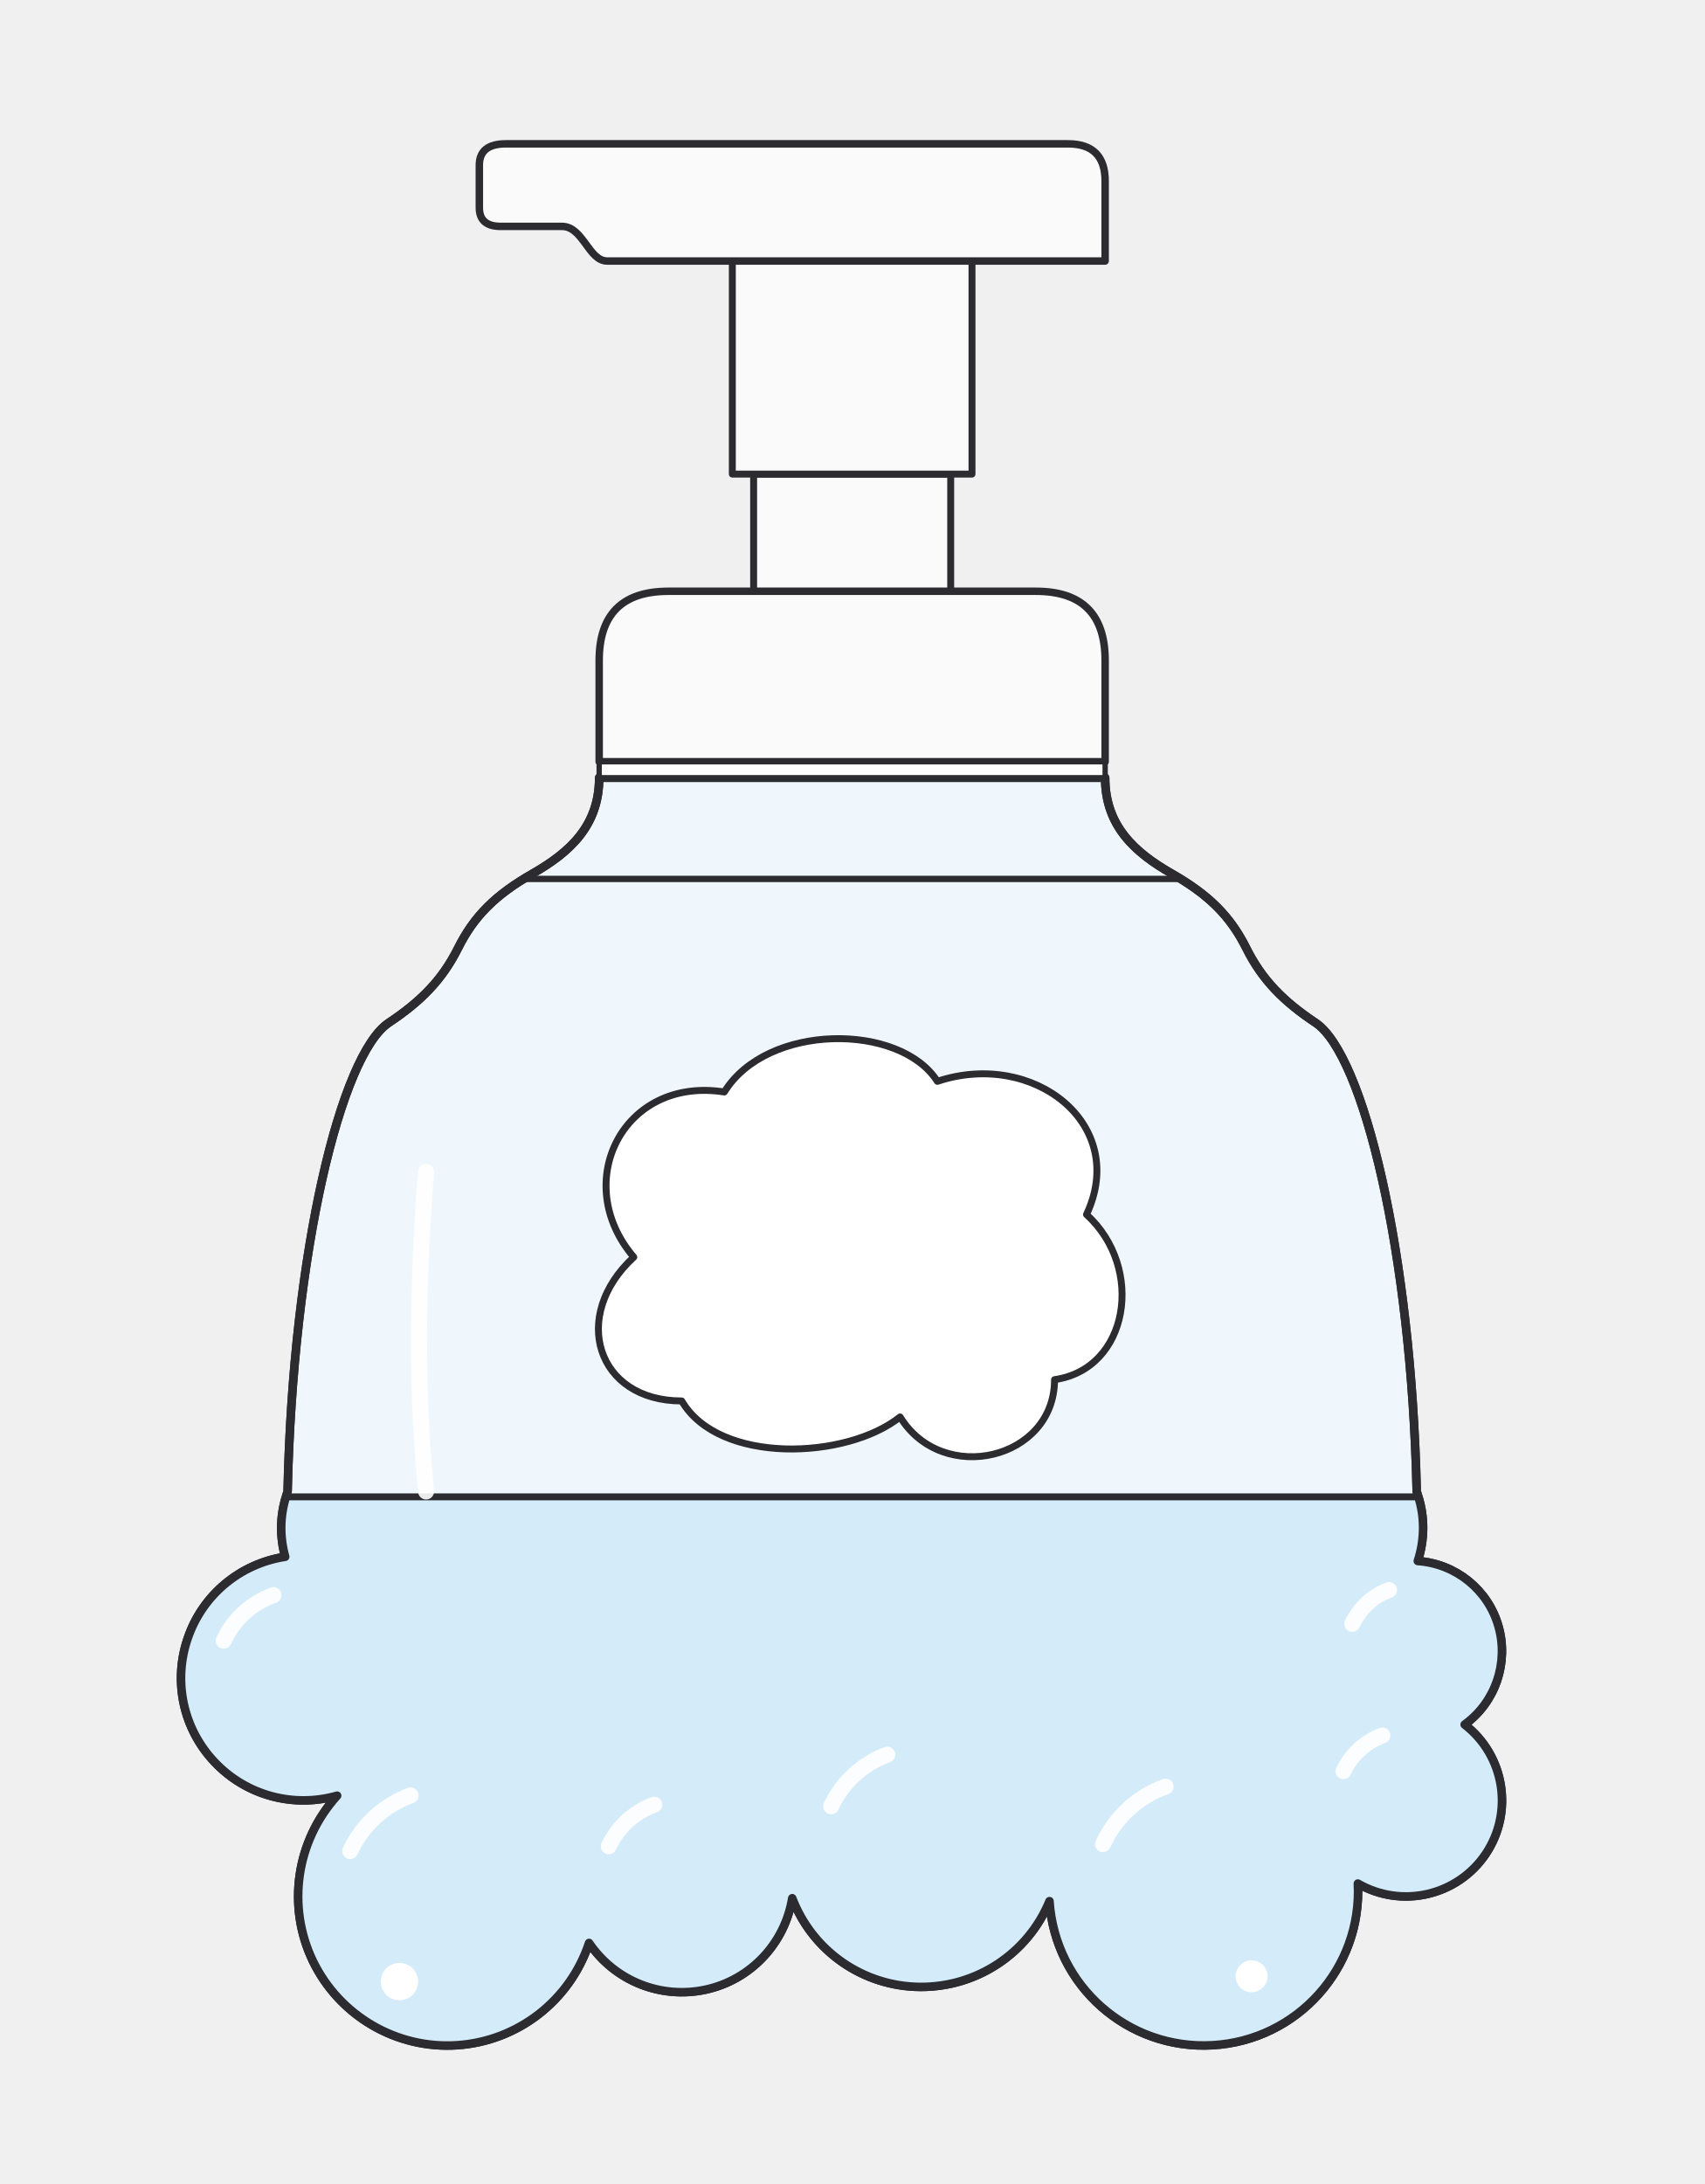
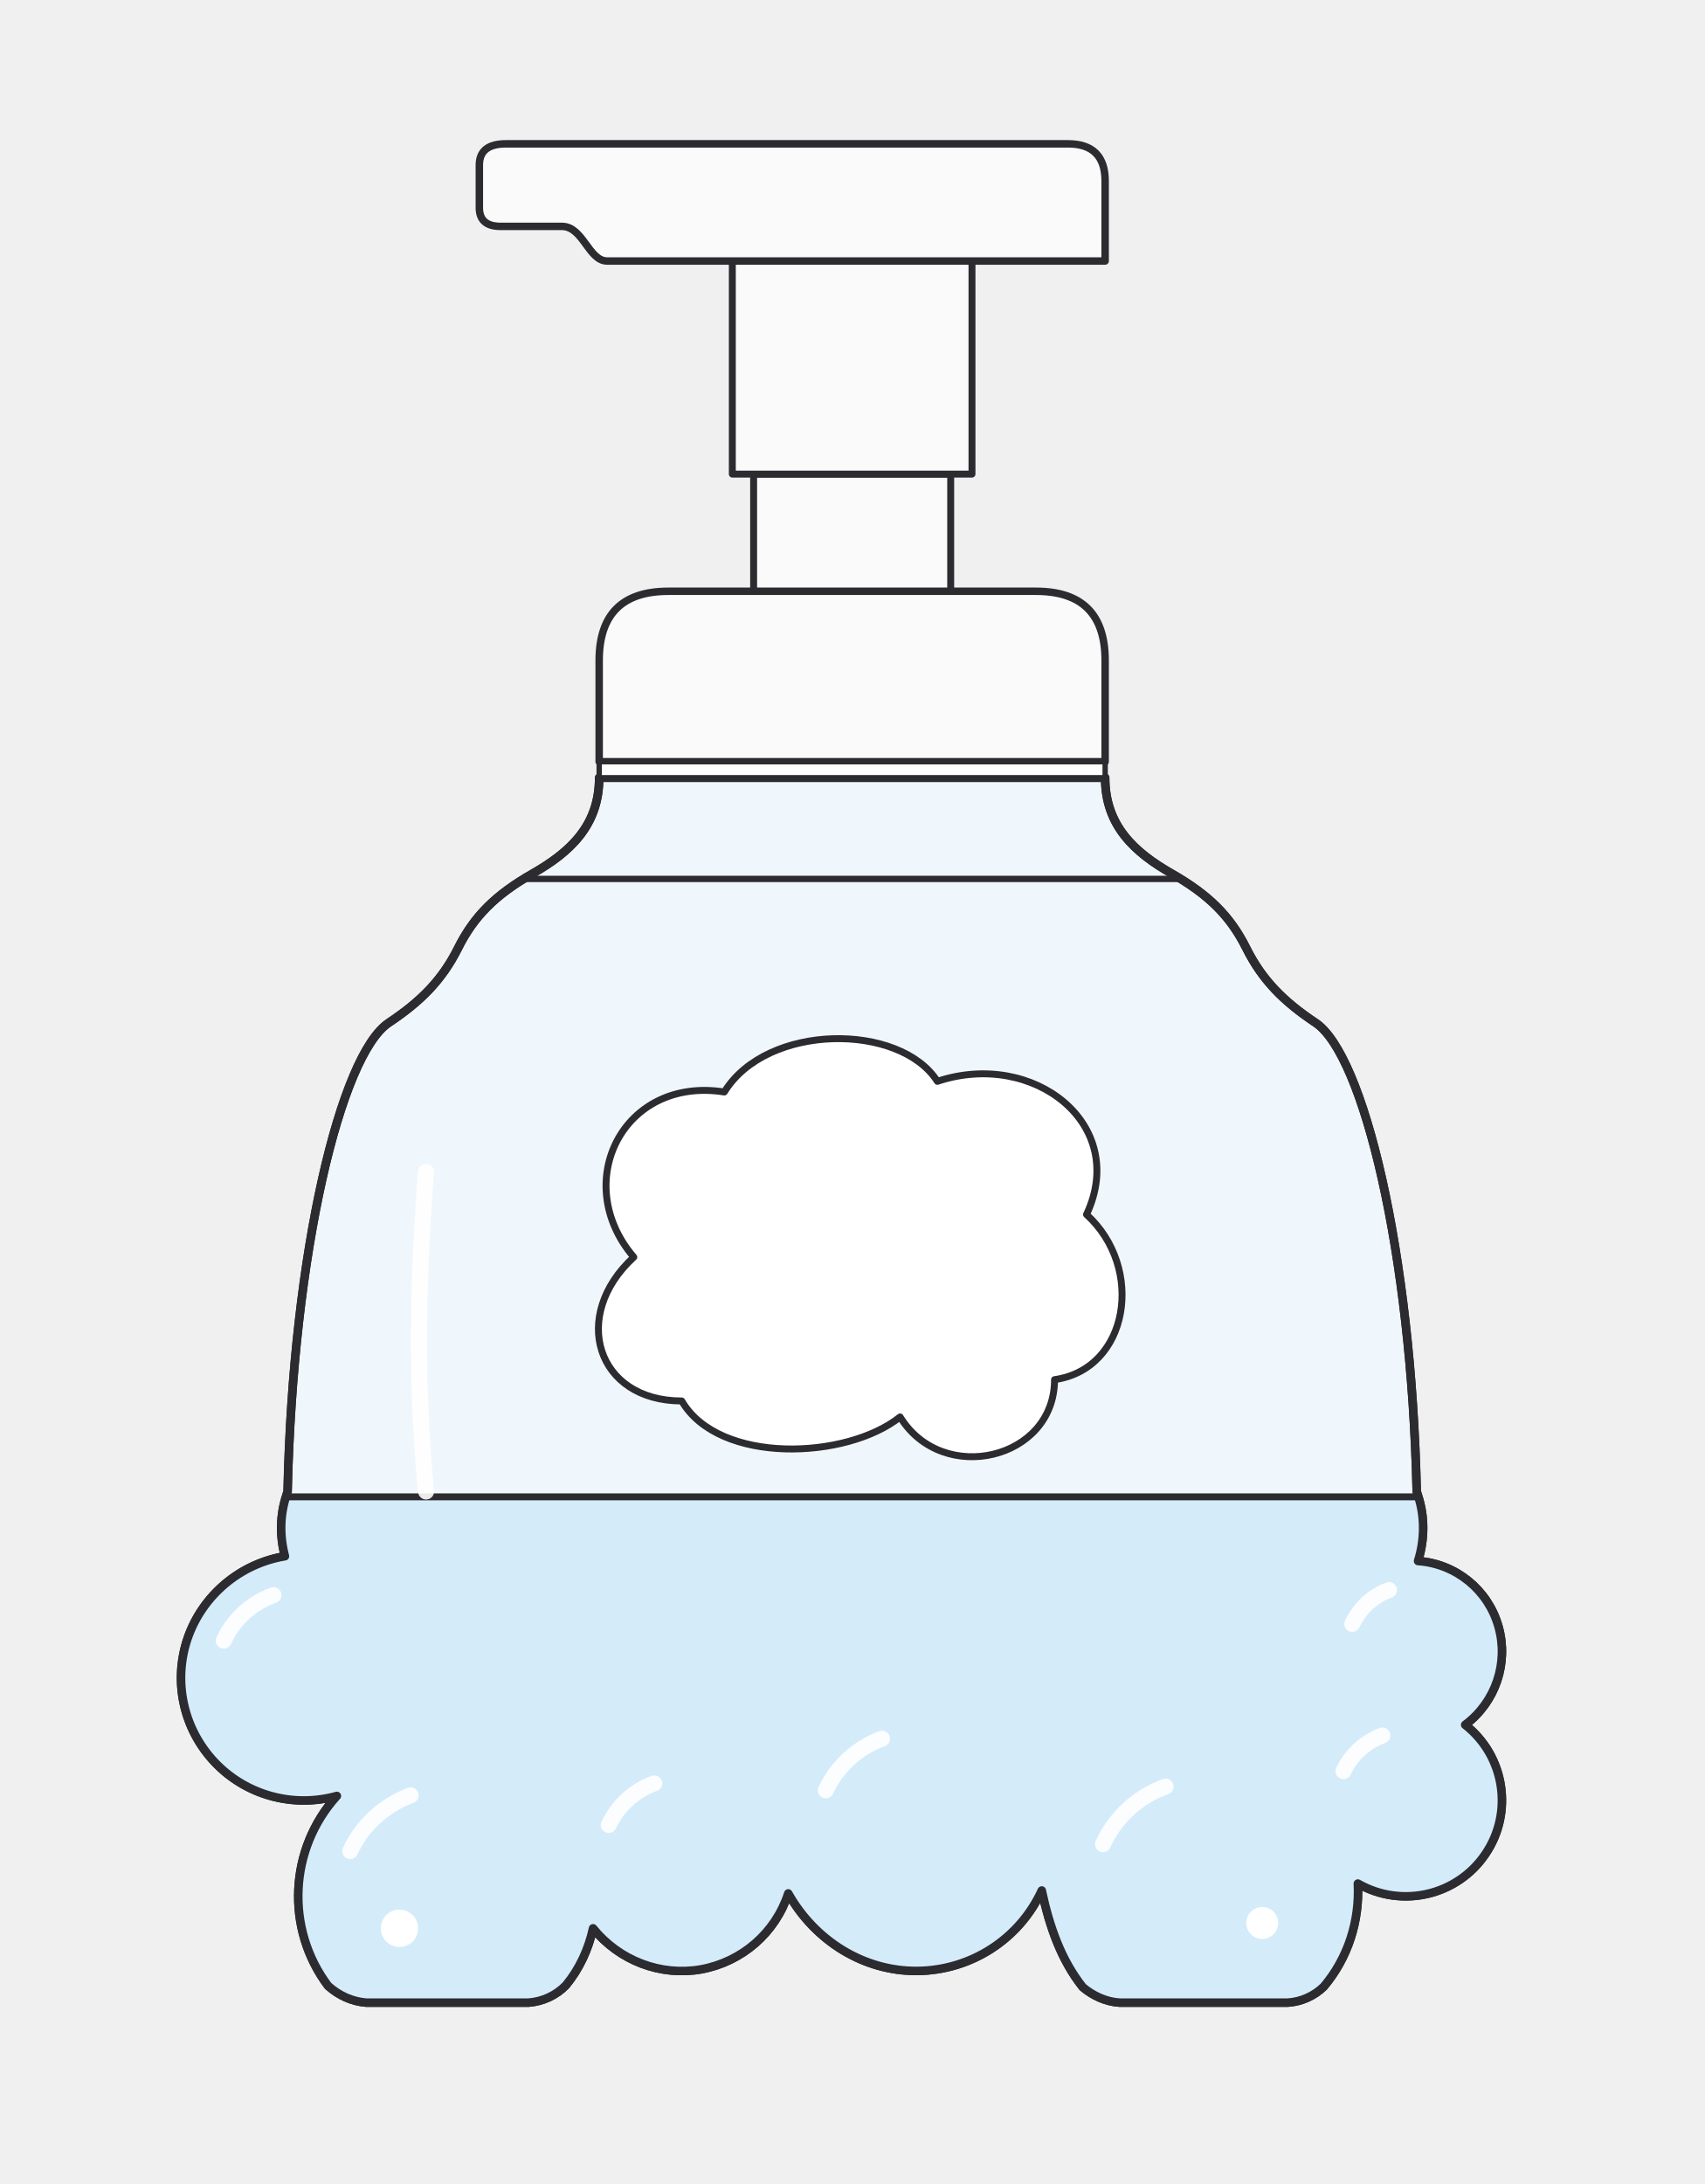
<svg xmlns="http://www.w3.org/2000/svg" width="640" height="820" viewBox="0 0 640 820">
  <defs>
    <clipPath id="clip-body">
-       <path d="M225 292 C225 310 214 320 200 328 C186 336 178 344 172 356 C166 368 158 376 146 384 C128 396 110 470 108 560 L107.5 561.6 C105.1 569.1 105.0 577.0 107.1 584.5 C90.1 587.1 76.0 598.9 70.5 615.1 C64.9 631.3 68.8 649.2 80.6 661.6 C92.4 674.1 110.1 678.9 126.6 674.2 C111.2 691.2 107.6 715.7 117.5 736.3 C127.5 756.9 148.9 769.4 171.6 767.9 C194.4 766.4 214.0 751.2 221.2 729.5 C230.9 743.8 248.2 750.7 265.1 747.0 C281.9 743.3 294.7 729.7 297.5 712.7 C305.1 732.6 324.1 745.8 345.4 746.0 C366.7 746.2 386.0 733.5 394.1 713.8 C396.2 745.6 423.5 769.7 455.3 767.9 C487.1 766.1 511.5 739.0 509.9 707.2 C526.4 716.7 547.3 711.8 557.9 696.1 C568.5 680.3 565.0 659.1 550.0 647.5 C561.6 639.1 566.6 624.3 562.7 610.6 C558.8 596.9 546.7 587.1 532.4 586.1 C535.0 578.1 535.1 569.6 532.5 561.6 L532 560 C530 470 512 396 494 384 C482 376 474 368 468 356 C462 344 454 336 440 328 C426 320 415 310 415 292 Z" />
+       <path d="M225 292 C225 310 214 320 200 328 C186 336 178 344 172 356 C166 368 158 376 146 384 C128 396 110 470 108 560 L107.5 561.6 C105.1 568.9 105.0 576.8 107.0 584.3 C90.2 587.1 76.1 598.9 70.5 615.0 C64.9 631.2 68.8 649.1 80.6 661.6 C92.3 674.0 110.0 678.9 126.5 674.3 C108.5 694.2 107.1 724.2 123.2 745.6 C127.2 749.2 132.2 751.5 137.5 751.9 L198.5 751.9 C203.8 751.5 208.8 749.2 212.5 745.4 C217.6 739.2 221.0 731.8 222.7 724.0 C232.5 736.1 248.0 742.1 263.3 739.4 C278.6 736.6 291.2 725.7 296.0 710.9 C306.1 728.8 324.5 740.2 344.5 740.0 C364.6 739.8 382.8 728.1 391.2 709.8 C394.1 723.4 398.5 735.9 406.6 746.1 C410.5 749.4 415.4 751.6 420.4 751.9 L483.6 751.9 C488.6 751.6 493.5 749.4 497.1 745.9 C506.2 735.1 510.6 721.3 509.9 707.2 C526.3 716.6 547.2 711.8 557.8 696.1 C568.4 680.5 565.1 659.3 550.2 647.6 C561.6 639.1 566.6 624.4 562.7 610.7 C558.8 596.9 546.7 587.1 532.5 586.1 C535.0 578.1 535.1 569.5 532.5 561.6 L532 560 C530 470 512 396 494 384 C482 376 474 368 468 356 C462 344 454 336 440 328 C426 320 415 310 415 292 Z" />
    </clipPath>
  </defs>
-   <path id="body" d="M225 292 C225 310 214 320 200 328 C186 336 178 344 172 356 C166 368 158 376 146 384 C128 396 110 470 108 560 L107.5 561.6 C105.1 569.1 105.0 577.0 107.1 584.5 C90.1 587.1 76.0 598.9 70.5 615.1 C64.9 631.3 68.8 649.2 80.6 661.6 C92.4 674.1 110.1 678.9 126.6 674.2 C111.2 691.2 107.6 715.7 117.5 736.3 C127.5 756.9 148.9 769.4 171.6 767.9 C194.4 766.4 214.0 751.2 221.2 729.5 C230.9 743.8 248.2 750.7 265.1 747.0 C281.9 743.3 294.7 729.7 297.5 712.7 C305.1 732.6 324.1 745.8 345.4 746.0 C366.7 746.2 386.0 733.5 394.1 713.8 C396.2 745.6 423.5 769.7 455.3 767.9 C487.1 766.1 511.5 739.0 509.9 707.2 C526.4 716.7 547.3 711.8 557.9 696.1 C568.5 680.3 565.0 659.1 550.0 647.5 C561.6 639.1 566.6 624.3 562.7 610.6 C558.8 596.9 546.7 587.1 532.4 586.1 C535.0 578.1 535.1 569.6 532.5 561.6 L532 560 C530 470 512 396 494 384 C482 376 474 368 468 356 C462 344 454 336 440 328 C426 320 415 310 415 292 Z" fill="#f0f7fc" stroke="#2b2b30" stroke-width="3.2" stroke-linejoin="round" stroke-linecap="round" />
+   <path id="body" d="M225 292 C225 310 214 320 200 328 C186 336 178 344 172 356 C166 368 158 376 146 384 C128 396 110 470 108 560 L107.5 561.6 C105.1 568.9 105.0 576.8 107.0 584.3 C90.2 587.1 76.1 598.9 70.5 615.0 C64.9 631.2 68.8 649.1 80.6 661.6 C92.3 674.0 110.0 678.9 126.5 674.3 C108.5 694.2 107.1 724.2 123.2 745.6 C127.2 749.2 132.2 751.5 137.5 751.9 L198.5 751.9 C203.8 751.5 208.8 749.2 212.5 745.4 C217.6 739.2 221.0 731.8 222.7 724.0 C232.5 736.1 248.0 742.1 263.3 739.4 C278.6 736.6 291.2 725.7 296.0 710.9 C306.1 728.8 324.5 740.2 344.5 740.0 C364.6 739.8 382.8 728.1 391.2 709.8 C394.1 723.4 398.5 735.9 406.6 746.1 C410.5 749.4 415.4 751.6 420.4 751.9 L483.6 751.9 C488.6 751.6 493.5 749.4 497.1 745.9 C506.2 735.1 510.6 721.3 509.9 707.2 C526.3 716.6 547.2 711.8 557.8 696.1 C568.4 680.5 565.1 659.3 550.2 647.6 C561.6 639.1 566.6 624.4 562.7 610.7 C558.8 596.9 546.7 587.1 532.5 586.1 C535.0 578.1 535.1 569.5 532.5 561.6 L532 560 C530 470 512 396 494 384 C482 376 474 368 468 356 C462 344 454 336 440 328 C426 320 415 310 415 292 Z" fill="#f0f7fc" stroke="#2b2b30" stroke-width="3.2" stroke-linejoin="round" stroke-linecap="round" />
  <path id="foam_tint" d="M50 562 L590 562 L590 790 L50 790 Z" fill="#d4ebfa" clip-path="url(#clip-body)" />
  <path id="mid_parting_line" d="M50 562 L590 562" fill="none" stroke="#2b2b30" stroke-width="2.6" stroke-linejoin="round" stroke-linecap="round" clip-path="url(#clip-body)" />
  <path id="highlight" d="M160 440 C156 490 157 530 160 560" fill="none" stroke="#ffffff" stroke-width="6" stroke-linecap="round" opacity="0.9" />
  <path id="shoulder_parting_line" d="M90 330 L550 330" fill="none" stroke="#2b2b30" stroke-width="2.4" stroke-linejoin="round" stroke-linecap="round" clip-path="url(#clip-body)" />
  <path id="label" d="M238 472 C214 444 234 404 272 410 C288 384 338 384 352 406 C388 394 424 422 408 456 C430 476 424 514 396 518 C396 548 354 558 338 532 C318 548 270 550 256 526 C224 526 214 494 238 472 Z" fill="#ffffff" stroke="#2b2b30" stroke-width="2.6" stroke-linejoin="round" stroke-linecap="round" />
-   <path id="body_outline" d="M225 292 C225 310 214 320 200 328 C186 336 178 344 172 356 C166 368 158 376 146 384 C128 396 110 470 108 560 L107.5 561.6 C105.1 569.1 105.0 577.0 107.1 584.5 C90.1 587.1 76.0 598.9 70.5 615.1 C64.9 631.3 68.8 649.2 80.6 661.6 C92.4 674.1 110.1 678.9 126.6 674.2 C111.2 691.2 107.6 715.7 117.5 736.3 C127.5 756.9 148.9 769.4 171.6 767.9 C194.4 766.4 214.0 751.2 221.2 729.5 C230.9 743.8 248.2 750.7 265.1 747.0 C281.9 743.3 294.7 729.7 297.5 712.7 C305.1 732.6 324.1 745.8 345.4 746.0 C366.7 746.2 386.0 733.5 394.1 713.8 C396.2 745.6 423.5 769.7 455.3 767.9 C487.1 766.1 511.5 739.0 509.9 707.2 C526.4 716.7 547.3 711.8 557.9 696.1 C568.5 680.3 565.0 659.1 550.0 647.5 C561.6 639.1 566.6 624.3 562.7 610.6 C558.8 596.9 546.7 587.1 532.4 586.1 C535.0 578.1 535.1 569.6 532.5 561.6 L532 560 C530 470 512 396 494 384 C482 376 474 368 468 356 C462 344 454 336 440 328 C426 320 415 310 415 292 Z" fill="none" stroke="#2b2b30" stroke-width="3.2" stroke-linejoin="round" stroke-linecap="round" />
-   <path id="foam_highlight" d="M84.0 616.0 C87.7 608.0 94.4 601.9 102.7 598.9 M131.5 695.0 C136.0 685.3 144.2 677.8 154.2 674.1 M228.6 693.2 C232.0 686.0 238.1 680.3 245.7 677.6 M312.1 678.2 C316.3 669.2 323.9 662.2 333.2 658.8 M414.2 692.4 C418.8 682.3 427.3 674.5 437.7 670.8 M504.5 665.0 C507.4 658.8 512.7 654.0 519.1 651.6 M507.8 609.7 C510.6 603.8 515.5 599.2 521.6 597.0" fill="none" stroke="#ffffff" stroke-width="6" stroke-linecap="round" opacity="0.9" />
-   <path id="foam_bubbles" d="M157 744 C157 747.9 153.9 751 150 751 C146.1 751 143 747.9 143 744 C143 740.1 146.1 737 150 737 C153.9 737 157 740.1 157 744 Z M476 742 C476 745.3 473.3 748 470 748 C466.7 748 464 745.3 464 742 C464 738.7 466.7 736 470 736 C473.3 736 476 738.7 476 742 Z" fill="#ffffff" />
+   <path id="body_outline" d="M225 292 C225 310 214 320 200 328 C186 336 178 344 172 356 C166 368 158 376 146 384 C128 396 110 470 108 560 L107.5 561.6 C105.1 568.9 105.0 576.8 107.0 584.3 C90.2 587.1 76.1 598.9 70.5 615.0 C64.9 631.2 68.8 649.1 80.6 661.6 C92.3 674.0 110.0 678.9 126.5 674.3 C108.5 694.2 107.1 724.2 123.2 745.6 C127.2 749.2 132.2 751.5 137.5 751.9 L198.5 751.9 C203.8 751.5 208.8 749.2 212.5 745.4 C217.6 739.2 221.0 731.8 222.7 724.0 C232.5 736.1 248.0 742.1 263.3 739.4 C278.6 736.6 291.2 725.7 296.0 710.9 C306.1 728.8 324.5 740.2 344.5 740.0 C364.6 739.8 382.8 728.1 391.2 709.8 C394.1 723.4 398.5 735.9 406.6 746.1 C410.5 749.4 415.4 751.6 420.4 751.9 L483.6 751.9 C488.6 751.6 493.5 749.4 497.1 745.9 C506.2 735.1 510.6 721.3 509.9 707.2 C526.3 716.6 547.2 711.8 557.8 696.1 C568.4 680.5 565.1 659.3 550.2 647.6 C561.6 639.1 566.6 624.4 562.7 610.7 C558.8 596.9 546.7 587.1 532.5 586.1 C535.0 578.1 535.1 569.5 532.5 561.6 L532 560 C530 470 512 396 494 384 C482 376 474 368 468 356 C462 344 454 336 440 328 C426 320 415 310 415 292 Z" fill="none" stroke="#2b2b30" stroke-width="3.2" stroke-linejoin="round" stroke-linecap="round" />
+   <path id="foam_highlight" d="M84.0 616.0 C87.7 608.0 94.4 601.9 102.7 598.9 M131.5 695.0 C136.0 685.3 144.2 677.8 154.2 674.1 M228.6 685.2 C232.0 678.0 238.1 672.3 245.7 669.6 M310.1 672.2 C314.3 663.2 321.9 656.2 331.2 652.8 M414.2 692.4 C418.8 682.3 427.3 674.5 437.7 670.8 M504.5 665.0 C507.4 658.8 512.7 654.0 519.1 651.6 M507.8 609.7 C510.6 603.8 515.5 599.2 521.6 597.0" fill="none" stroke="#ffffff" stroke-width="6" stroke-linecap="round" opacity="0.9" />
+   <path id="foam_bubbles" d="M157 724 C157 727.9 153.9 731 150 731 C146.1 731 143 727.9 143 724 C143 720.1 146.1 717 150 717 C153.9 717 157 720.1 157 724 Z M480 722 C480 725.3 477.3 728 474 728 C470.7 728 468 725.3 468 722 C468 718.7 470.7 716 474 716 C477.3 716 480 718.7 480 722 Z" fill="#ffffff" />
  <path id="stem_lower" d="M283 178 L357 178 L357 224 L283 224 Z" fill="#fafafa" stroke="#2b2b30" stroke-width="2.6" stroke-linejoin="round" stroke-linecap="round" />
  <path id="stem_upper" d="M275 98 L365 98 L365 178 L275 178 Z" fill="#fafafa" stroke="#2b2b30" stroke-width="2.6" stroke-linejoin="round" stroke-linecap="round" />
  <path id="cap" d="M225 286 L225 248 Q225 222 251 222 L389 222 Q415 222 415 248 L415 286 Z" fill="#fafafa" stroke="#2b2b30" stroke-width="2.8" stroke-linejoin="round" stroke-linecap="round" />
  <path id="cap_ring" d="M225 286 L415 286 L415 292 L225 292 Z" fill="#ffffff" stroke="#2b2b30" stroke-width="2.0" stroke-linejoin="round" stroke-linecap="round" />
  <path id="pump_head" d="M190 54 L401 54 Q415 54 415 68 L415 98 L228 98 C221 98 219 85 211 85 L188 85 Q180 85 180 78 L180 62 Q180 54 190 54 Z" fill="#fafafa" stroke="#2b2b30" stroke-width="2.8" stroke-linejoin="round" stroke-linecap="round" />
</svg>
